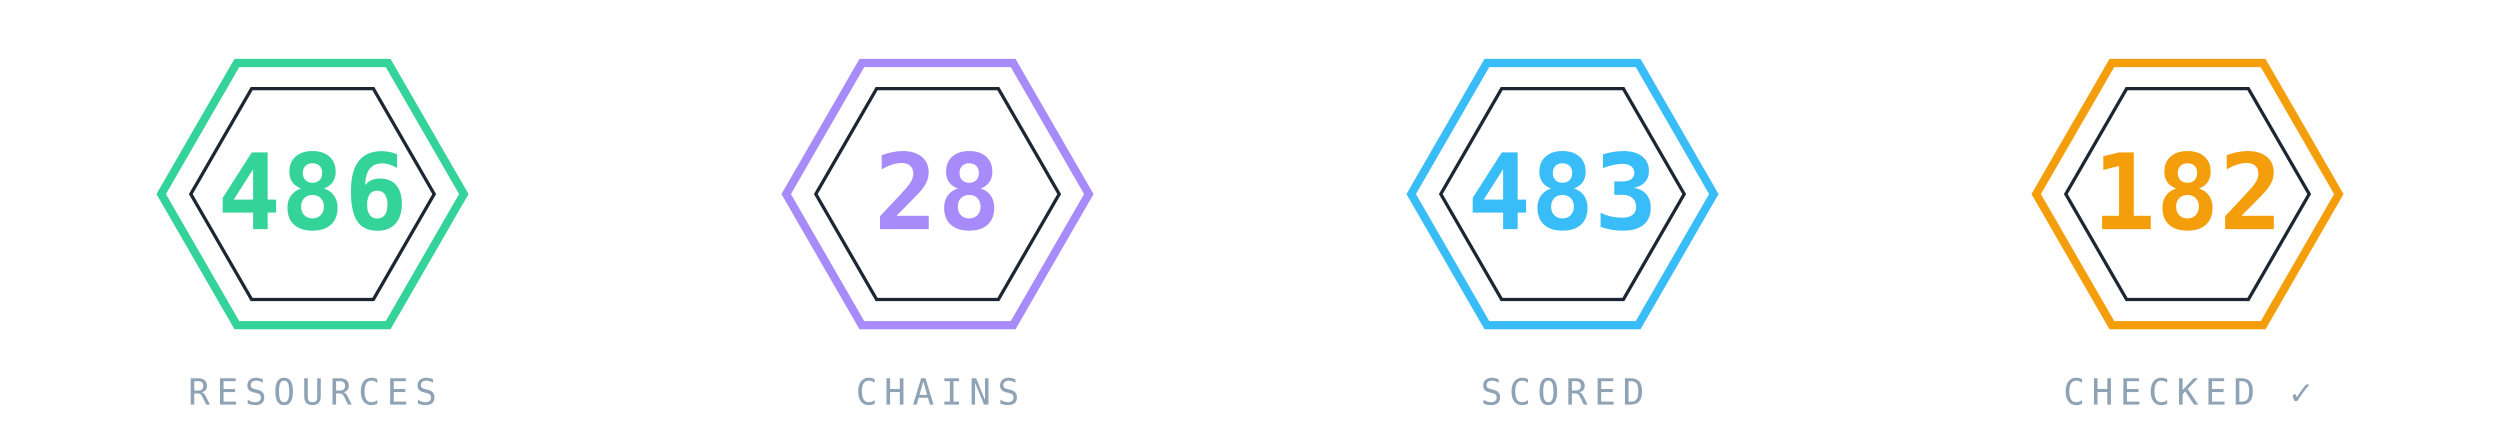
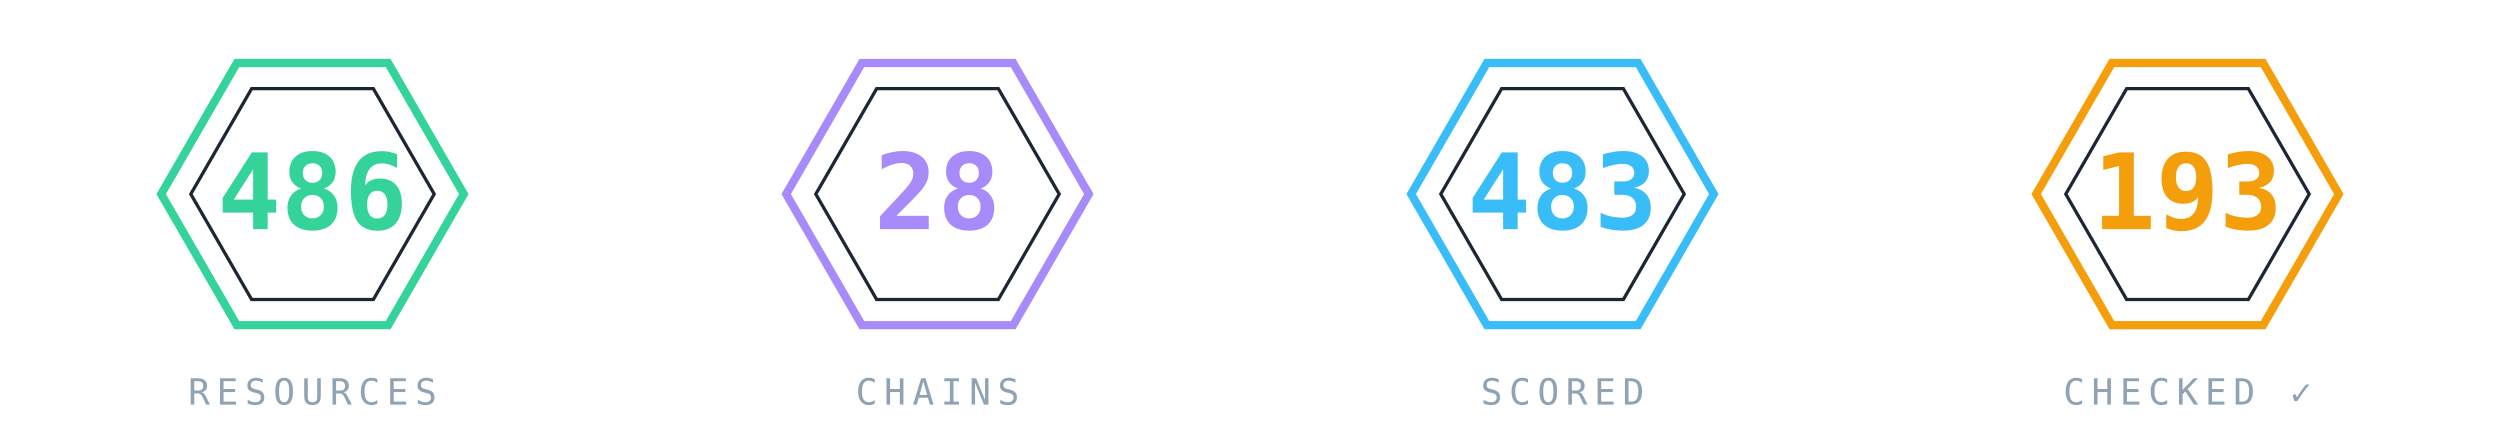
- <svg xmlns="http://www.w3.org/2000/svg" width="1520" height="260" viewBox="0 0 1520 260" role="img" aria-label="486 resources, 28 chains, 483 scored, 182 independently checked">
+ <svg xmlns="http://www.w3.org/2000/svg" width="1520" height="260" viewBox="0 0 1520 260" role="img" aria-label="486 resources, 28 chains, 483 scored, 193 independently checked">
  <g>
    <path d="M98.0 118.0 L144.0 38.3 L236.0 38.3 L282.0 118.0 L236.0 197.7 L144.0 197.7 Z" fill="none" stroke="#34d399" stroke-width="5" />
    <path d="M116.0 118.0 L153.0 53.9 L227.0 53.9 L264.0 118.0 L227.0 182.1 L153.0 182.1 Z" fill="none" stroke="#1c2733" stroke-width="2" />
    <text x="190" y="139.333" text-anchor="middle" font-family="ui-monospace, SFMono-Regular, Menlo, monospace" font-size="64" font-weight="700" fill="#34d399">486</text>
    <text x="190" y="246" text-anchor="middle" font-family="ui-monospace, SFMono-Regular, Menlo, monospace" font-size="22" letter-spacing="4" fill="#8fa3b5">RESOURCES</text>
  </g>
  <g>
    <path d="M478.0 118.0 L524.0 38.3 L616.0 38.3 L662.0 118.0 L616.0 197.7 L524.0 197.7 Z" fill="none" stroke="#a78bfa" stroke-width="5" />
    <path d="M496.0 118.0 L533.0 53.9 L607.0 53.9 L644.0 118.0 L607.0 182.1 L533.0 182.1 Z" fill="none" stroke="#1c2733" stroke-width="2" />
    <text x="570" y="139.333" text-anchor="middle" font-family="ui-monospace, SFMono-Regular, Menlo, monospace" font-size="64" font-weight="700" fill="#a78bfa">28</text>
    <text x="570" y="246" text-anchor="middle" font-family="ui-monospace, SFMono-Regular, Menlo, monospace" font-size="22" letter-spacing="4" fill="#8fa3b5">CHAINS</text>
  </g>
  <g>
    <path d="M858.0 118.0 L904.0 38.3 L996.0 38.3 L1042.0 118.0 L996.0 197.7 L904.0 197.7 Z" fill="none" stroke="#38bdf8" stroke-width="5" />
    <path d="M876.0 118.0 L913.0 53.9 L987.0 53.9 L1024.0 118.0 L987.0 182.1 L913.0 182.1 Z" fill="none" stroke="#1c2733" stroke-width="2" />
    <text x="950" y="139.333" text-anchor="middle" font-family="ui-monospace, SFMono-Regular, Menlo, monospace" font-size="64" font-weight="700" fill="#38bdf8">483</text>
    <text x="950" y="246" text-anchor="middle" font-family="ui-monospace, SFMono-Regular, Menlo, monospace" font-size="22" letter-spacing="4" fill="#8fa3b5">SCORED</text>
  </g>
  <g>
    <path d="M1238.0 118.0 L1284.0 38.3 L1376.0 38.3 L1422.0 118.0 L1376.0 197.7 L1284.0 197.7 Z" fill="none" stroke="#f59e0b" stroke-width="5" />
    <path d="M1256.0 118.0 L1293.0 53.9 L1367.0 53.9 L1404.0 118.0 L1367.0 182.1 L1293.0 182.1 Z" fill="none" stroke="#1c2733" stroke-width="2" />
-     <text x="1330" y="139.333" text-anchor="middle" font-family="ui-monospace, SFMono-Regular, Menlo, monospace" font-size="64" font-weight="700" fill="#f59e0b">182</text>
+     <text x="1330" y="139.333" text-anchor="middle" font-family="ui-monospace, SFMono-Regular, Menlo, monospace" font-size="64" font-weight="700" fill="#f59e0b">193</text>
    <text x="1330" y="246" text-anchor="middle" font-family="ui-monospace, SFMono-Regular, Menlo, monospace" font-size="22" letter-spacing="4" fill="#8fa3b5">CHECKED ✓</text>
  </g>
</svg>
